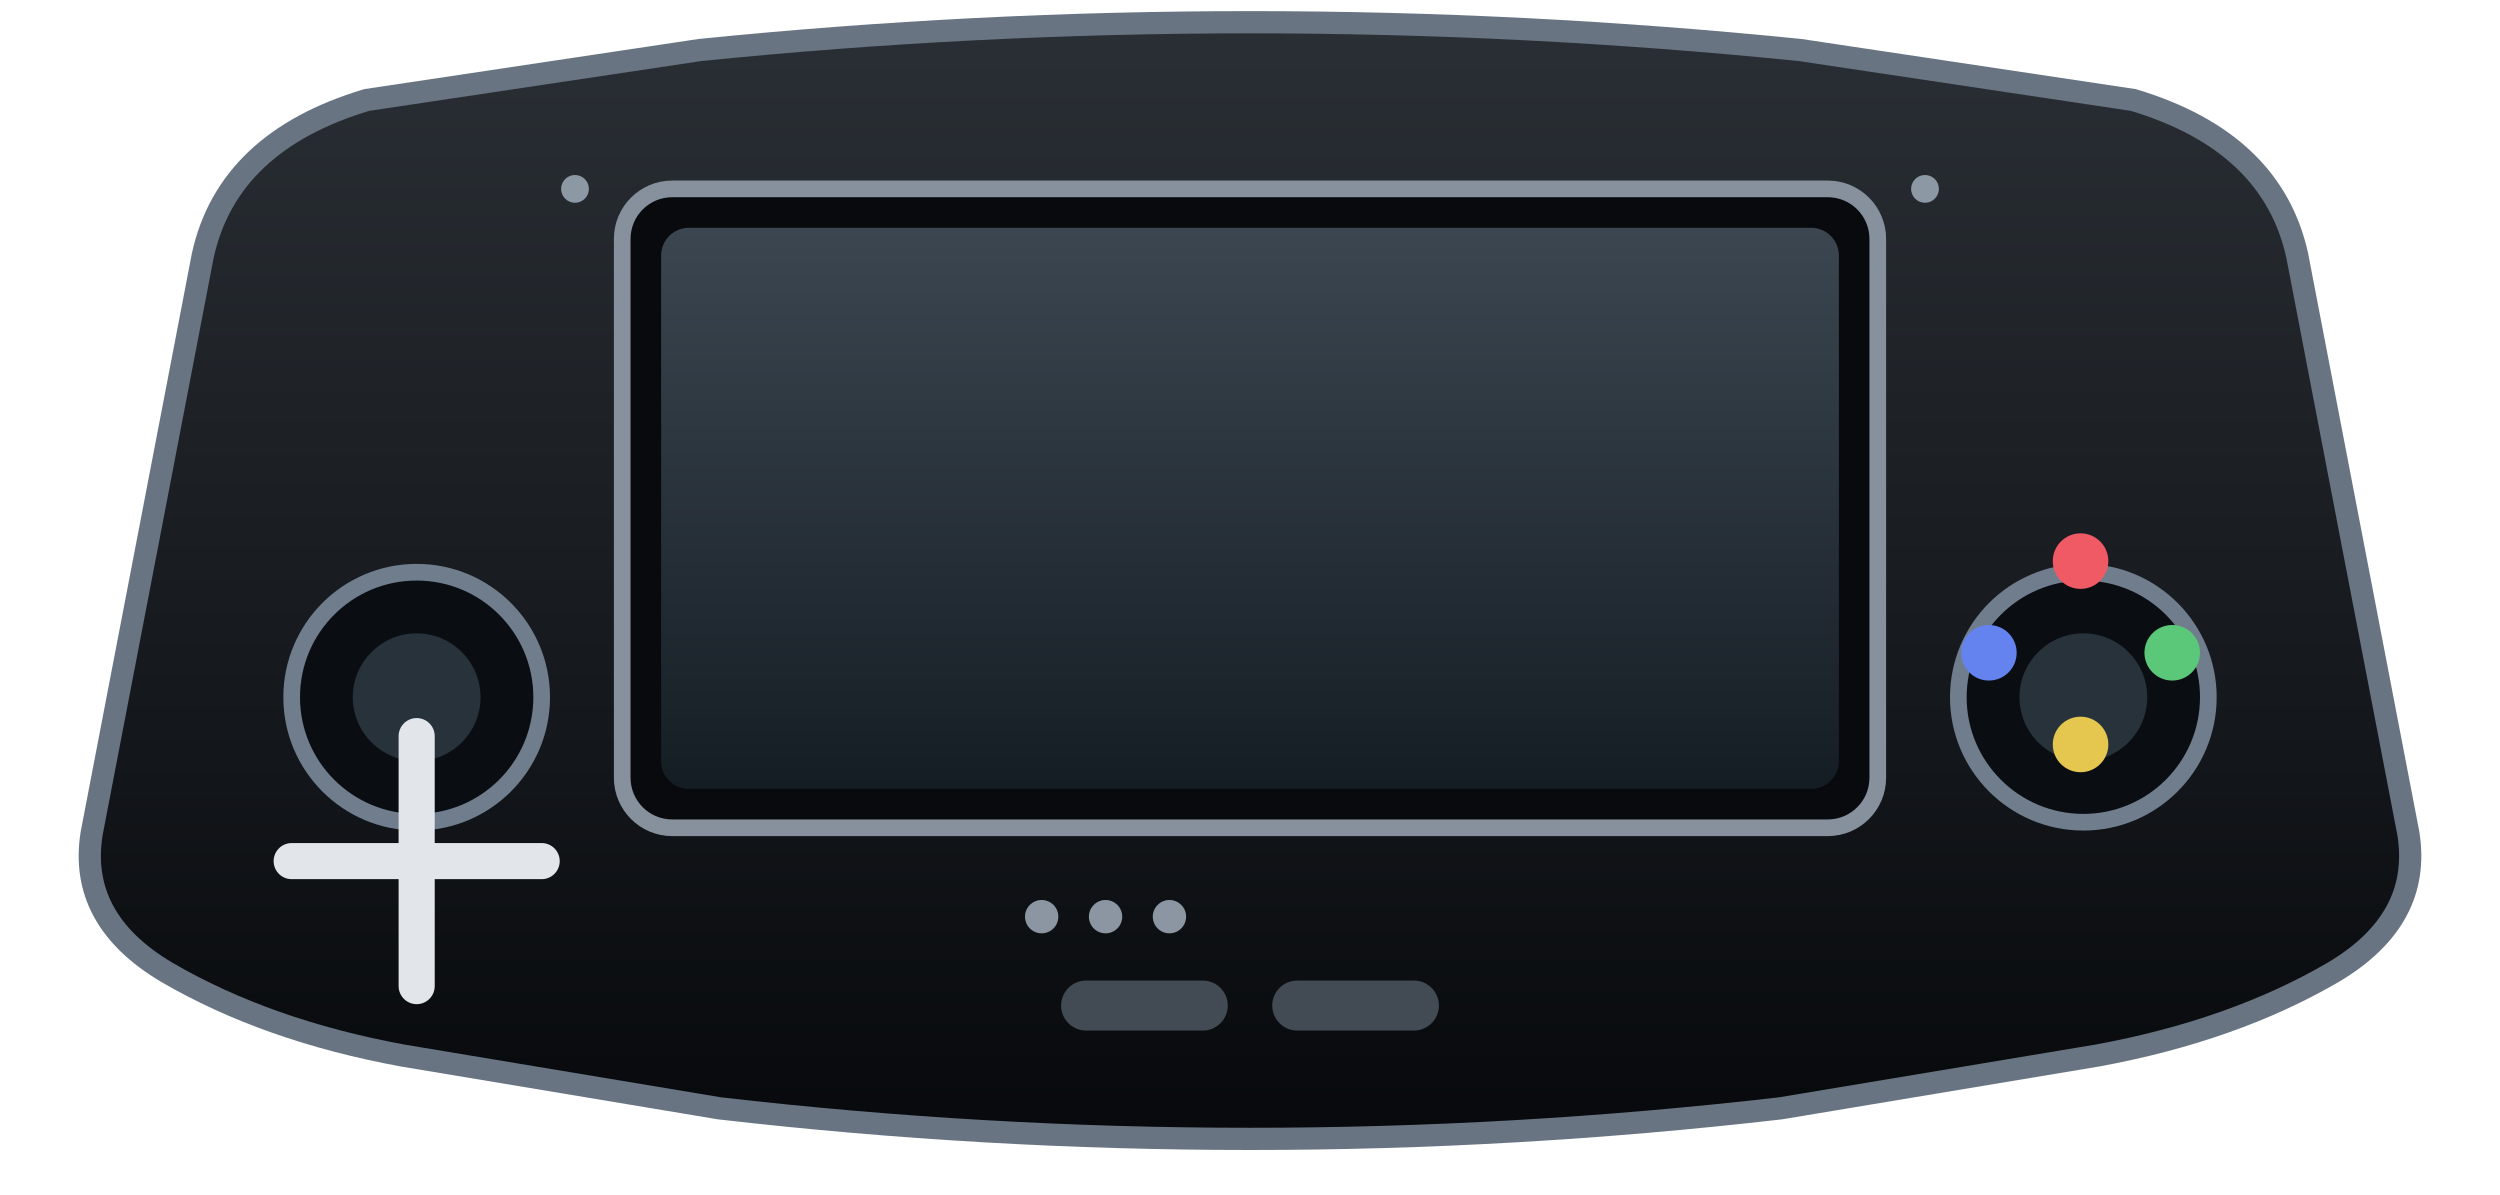
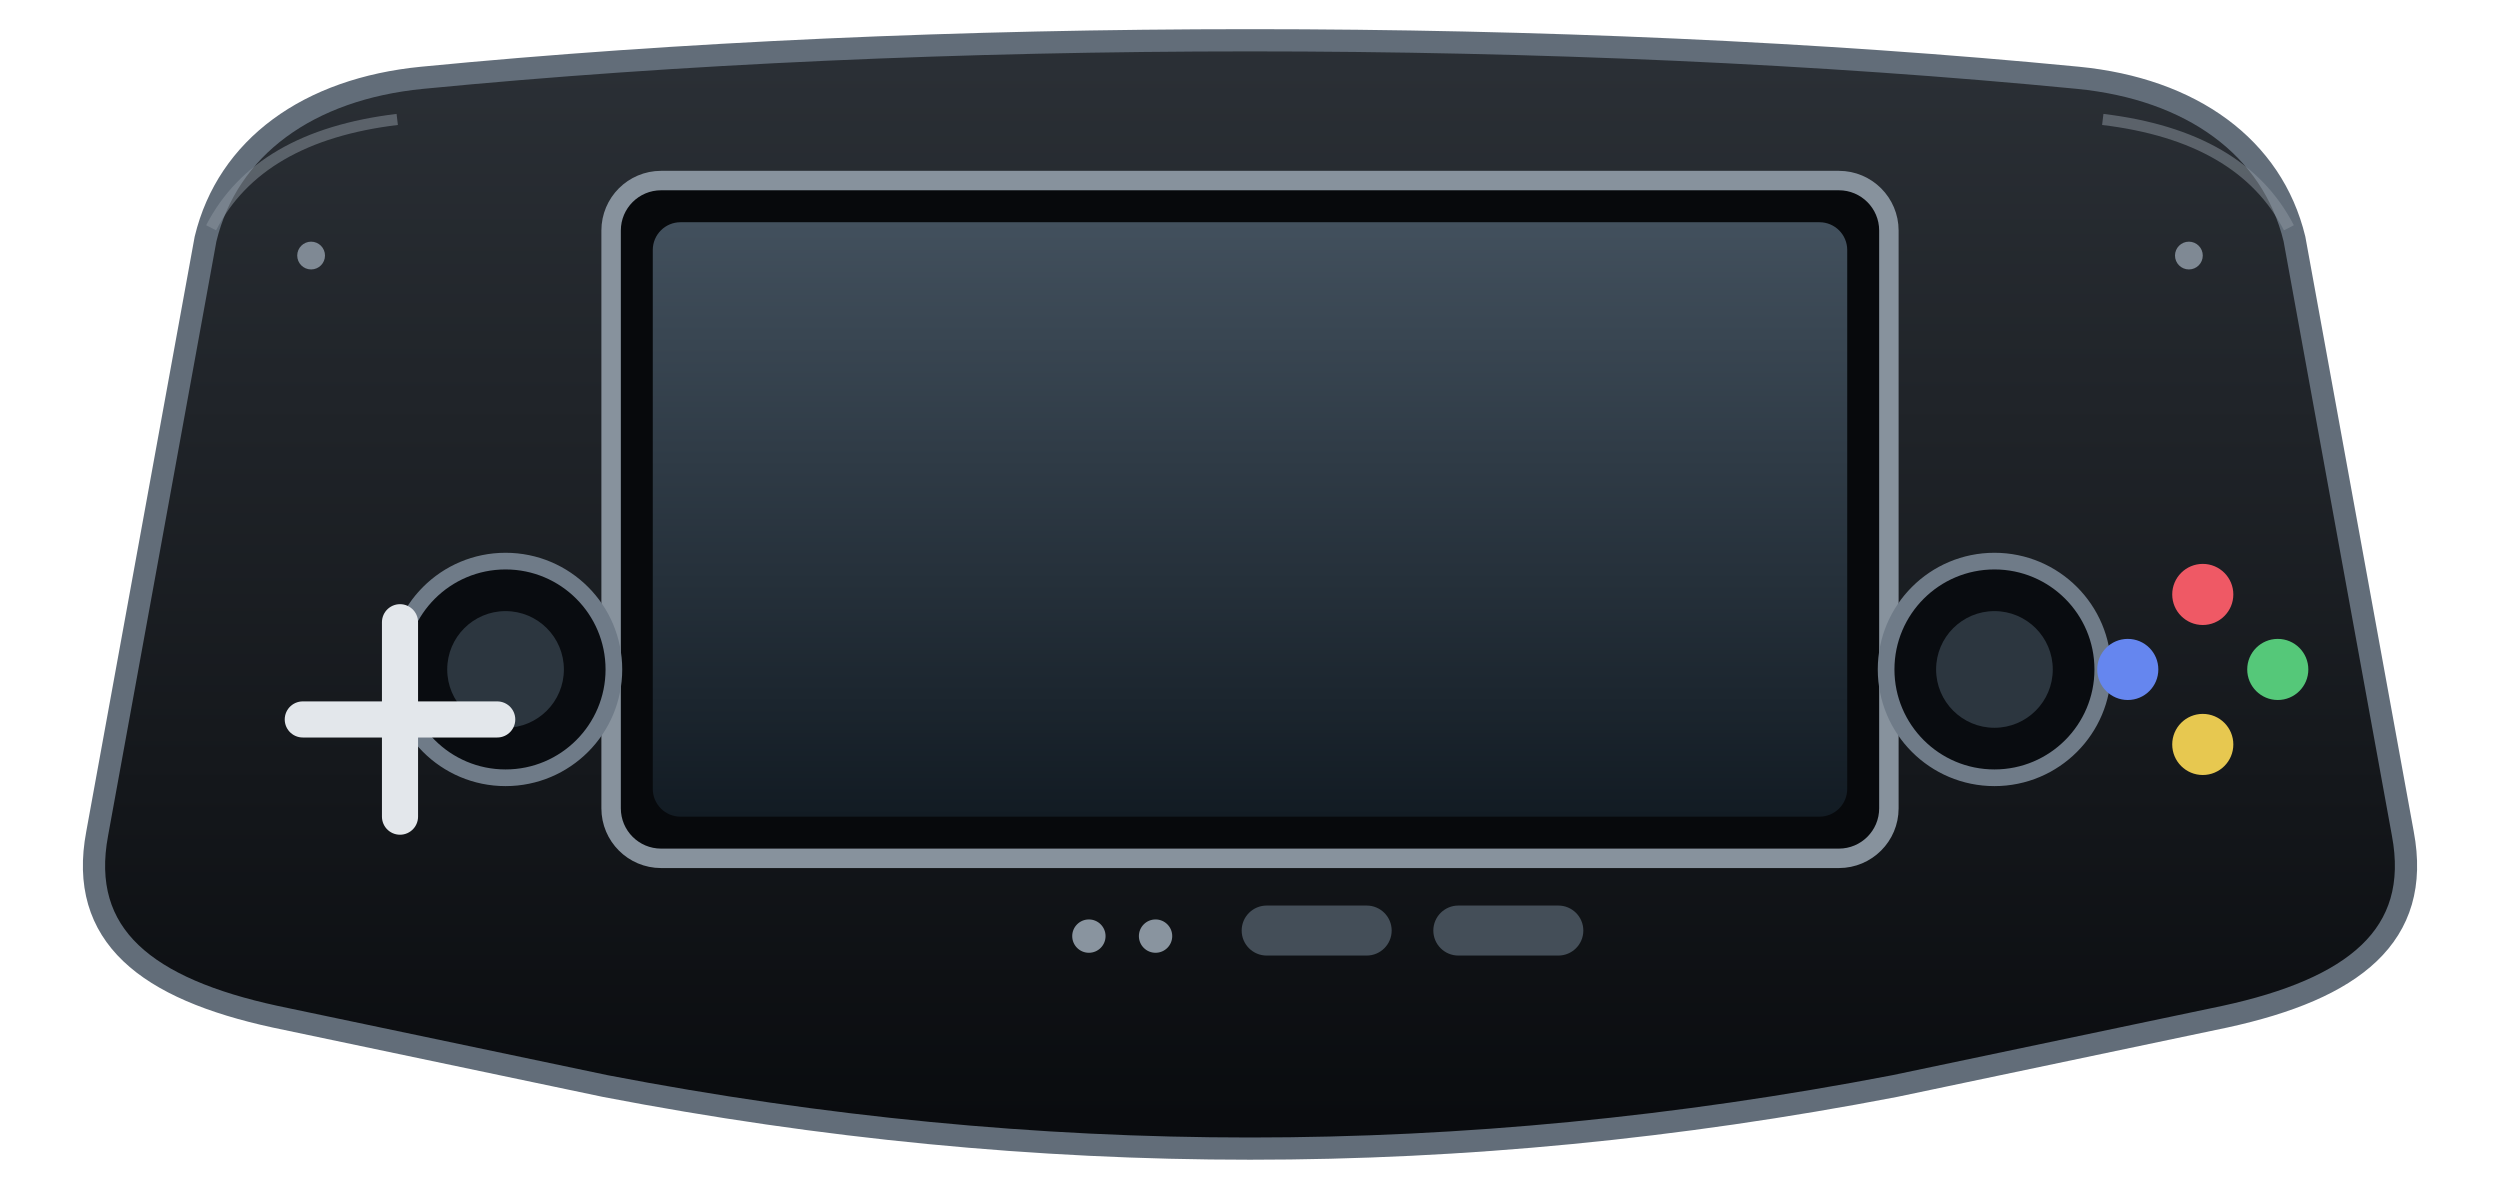
<svg xmlns="http://www.w3.org/2000/svg" viewBox="0 0 900 430" role="img" aria-label="PlayStation Vita handheld illustration">
  <defs>
-     <linearGradient id="body" x1="0" y1="0" x2="0" y2="1">
-       <stop stop-color="#2a2f35" />
-       <stop offset="1" stop-color="#07090c" />
+     <linearGradient id="shell" x1="0" y1="0" x2="0" y2="1">
+       <stop stop-color="#2b3036" />
+       <stop offset="1" stop-color="#090b0e" />
    </linearGradient>
    <linearGradient id="screen" x1="0" y1="0" x2="0" y2="1">
-       <stop stop-color="#3b4650" />
-       <stop offset="1" stop-color="#151d24" />
+       <stop stop-color="#42505d" />
+       <stop offset="1" stop-color="#121b23" />
    </linearGradient>
  </defs>
-   <path d="M73 92Q82 51 132 36L252 18Q450 -2 648 18L768 36Q818 51 827 92L867 300Q872 331 840 350Q804 371 755 380L641 399Q450 421 259 399L145 380Q96 371 60 350Q28 331 33 300Z" fill="url(#body)" stroke="#687482" stroke-width="8" />
-   <rect x="224" y="68" width="452" height="230" rx="18" fill="#080a0d" stroke="#86919d" stroke-width="6" />
-   <rect x="238" y="82" width="424" height="202" rx="10" fill="url(#screen)" />
-   <circle cx="150" cy="251" r="45" fill="#0a0d11" stroke="#707d8d" stroke-width="6" />
-   <circle cx="150" cy="251" r="23" fill="#27323b" />
-   <circle cx="750" cy="251" r="45" fill="#0a0d11" stroke="#707d8d" stroke-width="6" />
-   <circle cx="750" cy="251" r="23" fill="#27323b" />
-   <path d="M105 310h90M150 265v90" stroke="#e2e6ea" stroke-width="13" stroke-linecap="round" />
-   <circle cx="749" cy="202" r="10" fill="#ef5a65" />
-   <circle cx="782" cy="235" r="10" fill="#5bc778" />
-   <circle cx="749" cy="268" r="10" fill="#e5c750" />
-   <circle cx="716" cy="235" r="10" fill="#6483ef" />
-   <circle cx="375" cy="330" r="6" fill="#8b96a2" />
-   <circle cx="398" cy="330" r="6" fill="#8b96a2" />
-   <circle cx="421" cy="330" r="6" fill="#8b96a2" />
-   <rect x="382" y="353" width="60" height="18" rx="9" fill="#424b54" />
-   <rect x="458" y="353" width="60" height="18" rx="9" fill="#424b54" />
-   <circle cx="207" cy="68" r="5" fill="#8d98a5" />
-   <circle cx="693" cy="68" r="5" fill="#8d98a5" />
+   <path d="M74 86C82 53 111 32 152 28C337 10 563 10 748 28C789 32 818 53 826 86L865 300C872 337 847 356 801 366L682 391C526 421 374 421 218 391L99 366C53 356 28 337 35 300Z" fill="url(#shell)" stroke="#626d79" stroke-width="8" />
+   <rect x="220" y="65" width="460" height="244" rx="18" fill="#07090c" stroke="#87929d" stroke-width="7" />
+   <rect x="235" y="80" width="430" height="214" rx="10" fill="url(#screen)" />
+   <path d="M76 82Q93 49 143 43" fill="none" stroke="#8e98a2" stroke-width="4" opacity=".5" />
+   <path d="M824 82Q807 49 757 43" fill="none" stroke="#8e98a2" stroke-width="4" opacity=".5" />
+   <circle cx="182" cy="241" r="39" fill="#090c10" stroke="#6f7b88" stroke-width="6" />
+   <circle cx="182" cy="241" r="21" fill="#2c363f" />
+   <path d="M109 259h70M144 224v70" stroke="#e3e7eb" stroke-width="13" stroke-linecap="round" />
+   <circle cx="718" cy="241" r="39" fill="#090c10" stroke="#6f7b88" stroke-width="6" />
+   <circle cx="718" cy="241" r="21" fill="#2c363f" />
+   <circle cx="793" cy="214" r="11" fill="#ef5965" />
+   <circle cx="820" cy="241" r="11" fill="#55c879" />
+   <circle cx="793" cy="268" r="11" fill="#e7c850" />
+   <circle cx="766" cy="241" r="11" fill="#6586ef" />
+   <circle cx="392" cy="337" r="6" fill="#89949f" />
+   <circle cx="416" cy="337" r="6" fill="#89949f" />
+   <rect x="447" y="326" width="54" height="18" rx="9" fill="#444e58" />
+   <rect x="516" y="326" width="54" height="18" rx="9" fill="#444e58" />
+   <circle cx="112" cy="92" r="5" fill="#7f8994" />
+   <circle cx="788" cy="92" r="5" fill="#7f8994" />
</svg>
